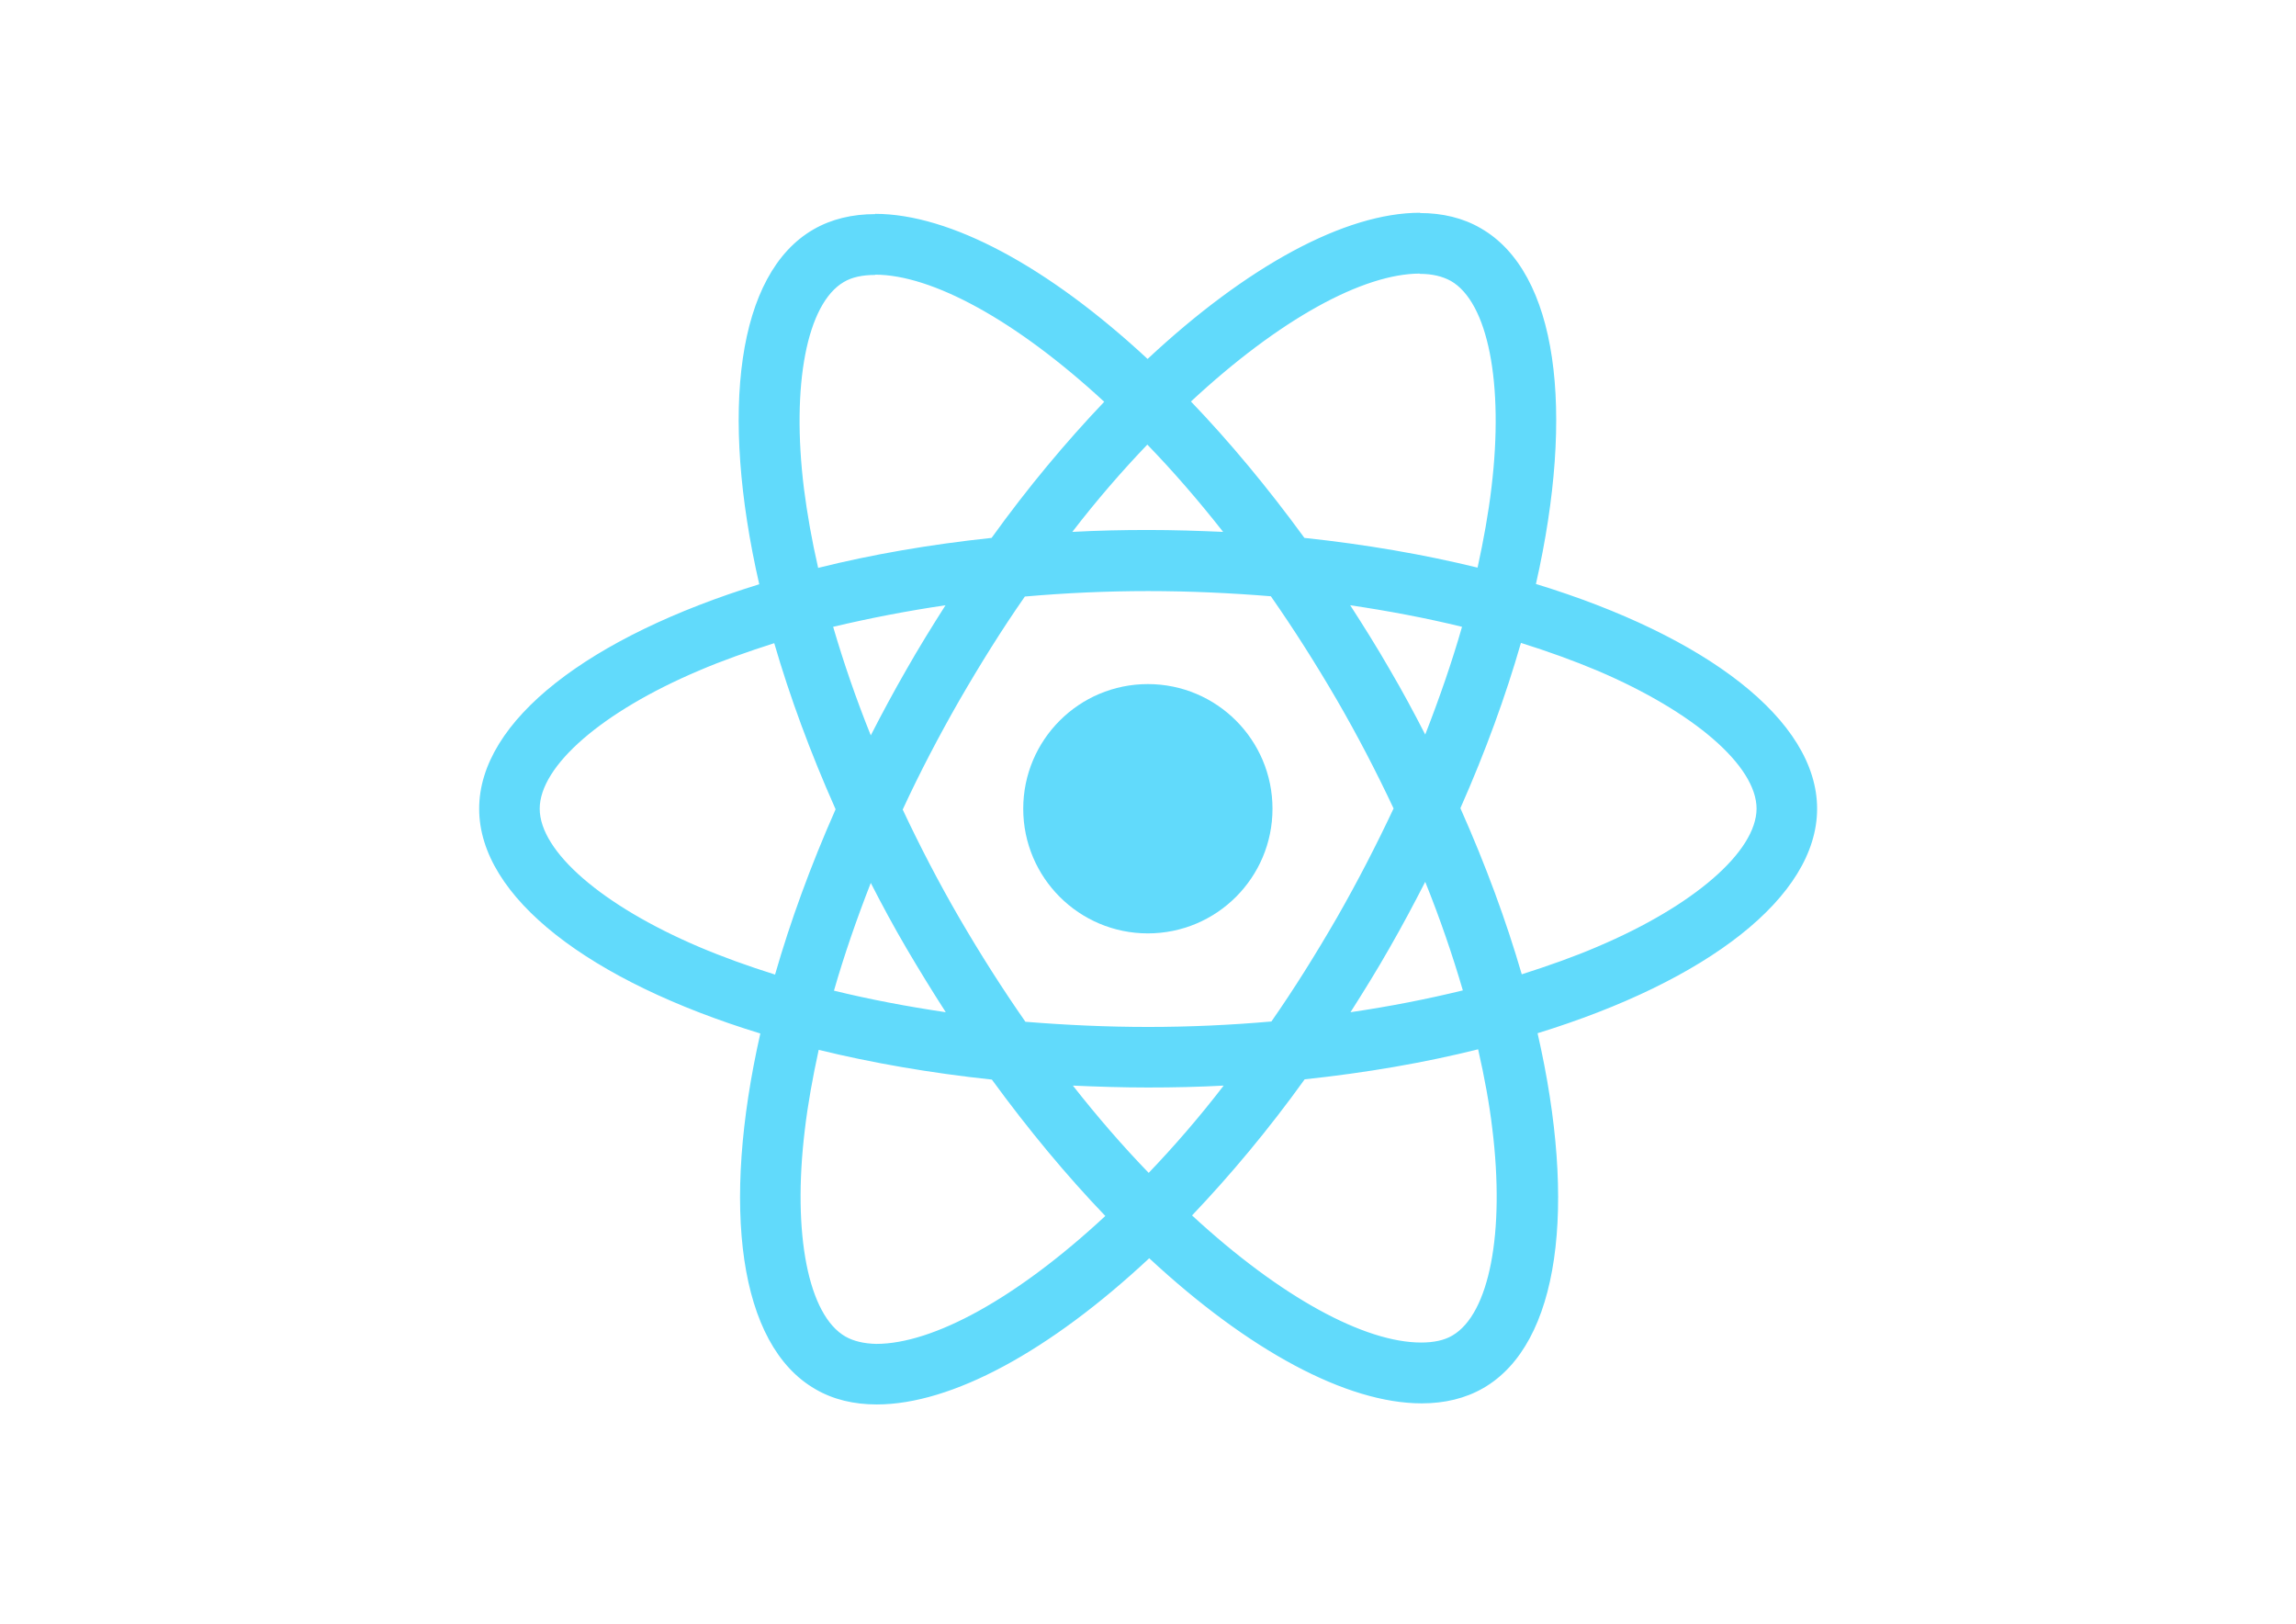
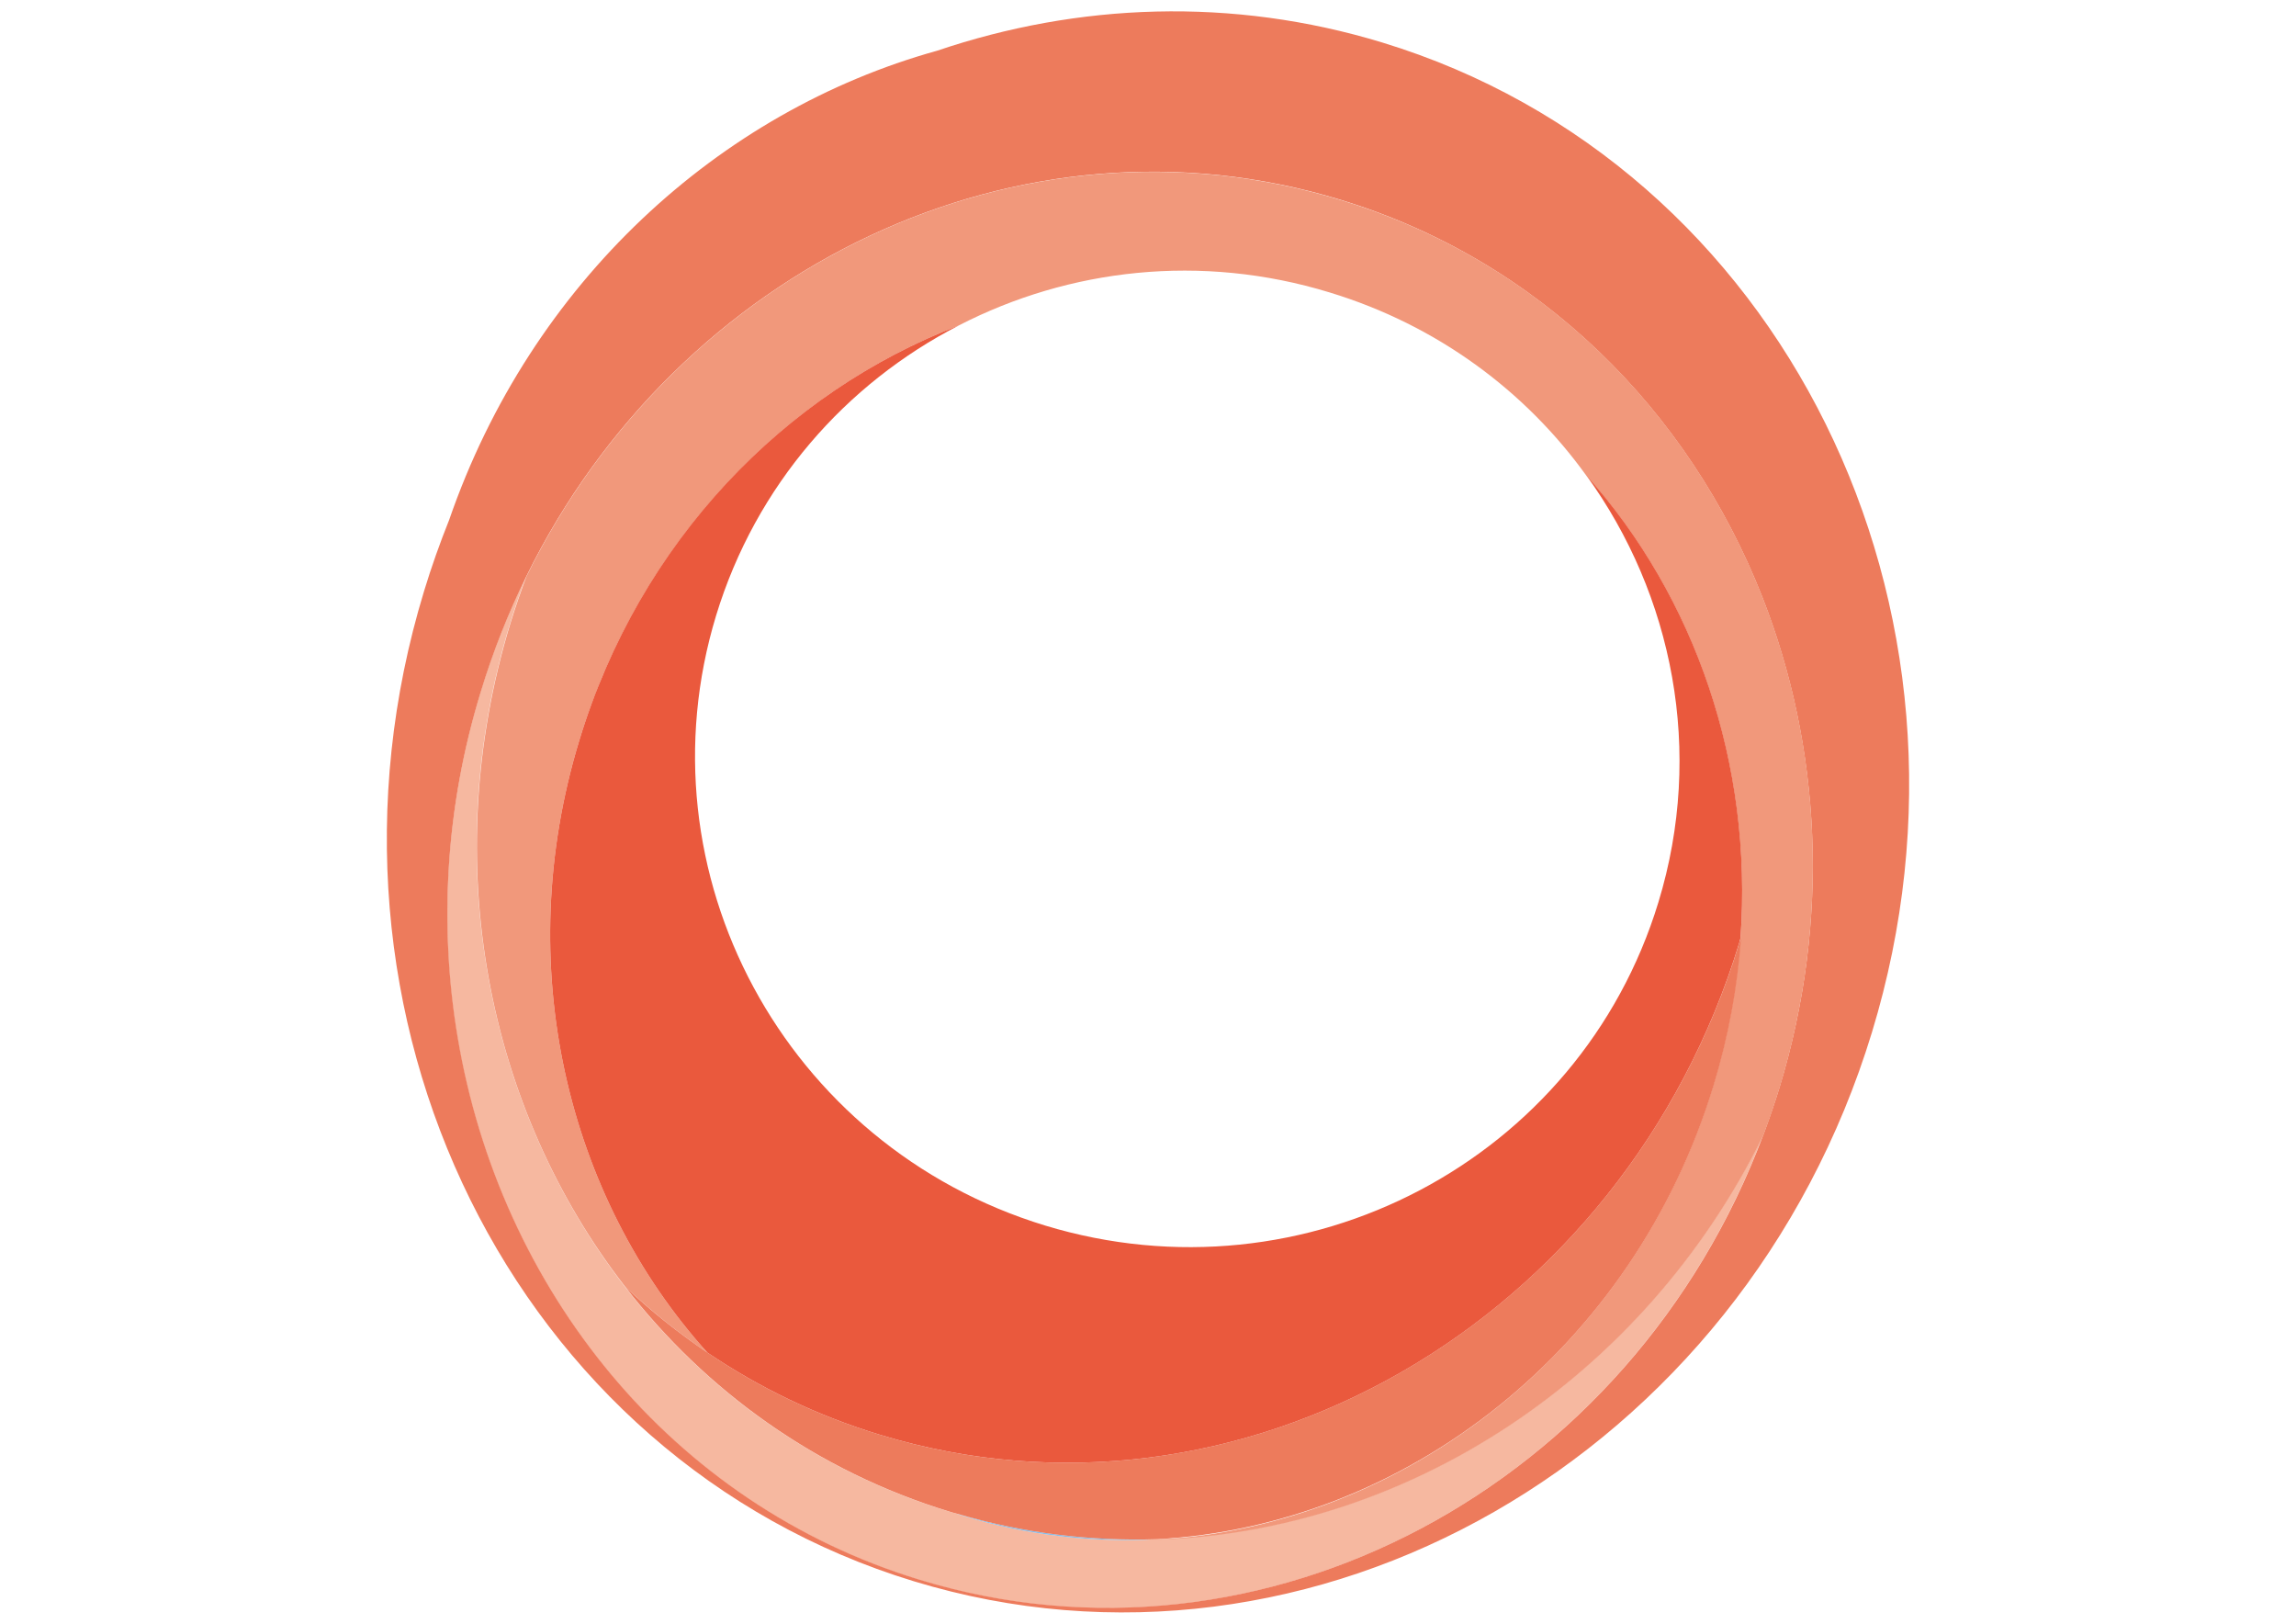
- <svg xmlns="http://www.w3.org/2000/svg" viewBox="0 0 841.9 595.3">
-   <g fill="#61DAFB">
-     <path d="M666.3 296.5c0-32.5-40.7-63.3-103.1-82.4 14.4-63.6 8-114.2-20.2-130.4-6.5-3.8-14.1-5.6-22.4-5.6v22.3c4.6 0 8.3.9 11.4 2.6 13.6 7.8 19.5 37.5 14.9 75.7-1.1 9.4-2.9 19.3-5.1 29.4-19.6-4.8-41-8.5-63.5-10.9-13.5-18.5-27.5-35.3-41.6-50 32.6-30.3 63.2-46.9 84-46.9V78c-27.5 0-63.5 19.6-99.9 53.6-36.4-33.8-72.4-53.2-99.9-53.2v22.3c20.7 0 51.4 16.5 84 46.6-14 14.7-28 31.4-41.3 49.9-22.6 2.4-44 6.1-63.6 11-2.3-10-4-19.7-5.2-29-4.7-38.2 1.1-67.9 14.6-75.8 3-1.8 6.9-2.6 11.5-2.6V78.5c-8.4 0-16 1.8-22.6 5.6-28.1 16.2-34.4 66.7-19.9 130.1-62.2 19.2-102.7 49.9-102.7 82.3 0 32.5 40.7 63.3 103.1 82.4-14.4 63.6-8 114.2 20.2 130.4 6.5 3.8 14.1 5.6 22.5 5.6 27.5 0 63.5-19.6 99.9-53.6 36.4 33.8 72.4 53.2 99.9 53.2 8.4 0 16-1.8 22.6-5.6 28.1-16.2 34.4-66.7 19.9-130.1 62-19.1 102.5-49.9 102.5-82.3zm-130.2-66.7c-3.7 12.9-8.3 26.2-13.5 39.5-4.1-8-8.4-16-13.1-24-4.6-8-9.5-15.8-14.4-23.4 14.2 2.1 27.9 4.7 41 7.9zm-45.8 106.5c-7.8 13.5-15.8 26.3-24.1 38.2-14.9 1.3-30 2-45.2 2-15.1 0-30.2-.7-45-1.9-8.3-11.9-16.4-24.6-24.2-38-7.6-13.1-14.5-26.4-20.8-39.8 6.2-13.4 13.2-26.8 20.7-39.9 7.8-13.5 15.8-26.3 24.1-38.2 14.9-1.3 30-2 45.2-2 15.1 0 30.2.7 45 1.9 8.3 11.9 16.4 24.6 24.2 38 7.6 13.1 14.5 26.4 20.8 39.8-6.3 13.4-13.2 26.8-20.7 39.9zm32.3-13c5.4 13.4 10 26.8 13.8 39.8-13.1 3.2-26.9 5.9-41.2 8 4.9-7.7 9.8-15.6 14.4-23.7 4.6-8 8.9-16.1 13-24.1zM421.2 430c-9.3-9.6-18.6-20.3-27.8-32 9 .4 18.2.7 27.5.7 9.4 0 18.7-.2 27.8-.7-9 11.7-18.3 22.4-27.5 32zm-74.4-58.9c-14.2-2.1-27.9-4.7-41-7.9 3.7-12.9 8.3-26.2 13.5-39.5 4.1 8 8.4 16 13.1 24 4.7 8 9.5 15.8 14.4 23.4zM420.7 163c9.3 9.6 18.6 20.3 27.8 32-9-.4-18.2-.7-27.5-.7-9.4 0-18.7.2-27.8.7 9-11.7 18.3-22.4 27.5-32zm-74 58.9c-4.9 7.7-9.8 15.6-14.4 23.7-4.6 8-8.9 16-13 24-5.4-13.4-10-26.8-13.8-39.8 13.1-3.1 26.9-5.8 41.2-7.9zm-90.5 125.2c-35.4-15.1-58.3-34.9-58.3-50.6 0-15.7 22.9-35.6 58.3-50.6 8.6-3.7 18-7 27.7-10.1 5.7 19.6 13.2 40 22.5 60.9-9.2 20.8-16.6 41.1-22.2 60.6-9.9-3.1-19.3-6.5-28-10.2zM310 490c-13.6-7.8-19.5-37.5-14.9-75.7 1.1-9.4 2.9-19.3 5.1-29.4 19.6 4.8 41 8.5 63.5 10.9 13.5 18.5 27.5 35.3 41.6 50-32.6 30.3-63.2 46.9-84 46.9-4.5-.1-8.3-1-11.3-2.7zm237.2-76.2c4.7 38.2-1.1 67.9-14.6 75.8-3 1.8-6.9 2.6-11.5 2.6-20.7 0-51.4-16.5-84-46.6 14-14.7 28-31.4 41.3-49.9 22.6-2.4 44-6.1 63.6-11 2.3 10.1 4.1 19.8 5.2 29.1zm38.5-66.7c-8.6 3.7-18 7-27.7 10.1-5.7-19.6-13.2-40-22.5-60.9 9.2-20.8 16.6-41.1 22.2-60.6 9.9 3.1 19.3 6.5 28.1 10.2 35.4 15.1 58.3 34.9 58.3 50.6-.1 15.7-23 35.6-58.4 50.6zM320.8 78.4z" />
-     <circle cx="420.9" cy="296.5" r="45.7" />
-     <path d="M520.5 78.1z" />
+ <svg xmlns="http://www.w3.org/2000/svg" version="1.1" id="Layer_1" x="0px" y="0px" viewBox="0 0 841.9 595.3" style="enable-background:new 0 0 841.9 595.3;" xml:space="preserve">
+   <style type="text/css">
+ 	.st0{fill:#F6B8A0;}
+ 	.st1{fill:#ED7B5C;}
+ 	.st2{fill:#F1987B;}
+ 	.st3{fill:#89BBE5;}
+ 	.st4{fill:#EA593D;}
+ </style>
+   <g>
+     <path class="st0" d="M424.2,564.3c-23.5,1.3-47.5-1.4-71.2-8.6c-0.8-0.2-1.6-0.5-2.4-0.8c-0.8-0.2-1.6-0.5-2.5-0.7   c-48.8-14.9-89.4-44.3-119-82.5c-50.2-64.9-68.9-155.1-42.1-243c1.8-5.9,3.8-11.6,5.9-17.3c-6.6,13.4-12.2,27.5-16.7,42.3   c-13,42.7-15.3,86-8.5,126.6c15.5,92.3,78.2,171.1,169.5,199c126,38.4,260.8-34.2,309.3-163.2C602.9,504.9,516.3,561.5,424.2,564.3   z" />
+     <path class="st1" d="M506.9,15.6c-55.1-16.8-111.6-14.5-163.3,3c-79.9,22.2-148.8,84.9-178.9,172c-3.4,8.5-6.5,17.2-9.2,26.1   C108,372.5,188.4,535,335,579.7c146.6,44.7,303.9-45.4,351.4-201.2C733.9,222.8,653.5,60.3,506.9,15.6z M337.3,579.2   c-91.3-27.8-154-106.6-169.5-199c-6.8-40.6-4.6-83.9,8.5-126.6c4.5-14.8,10.1-28.9,16.7-42.3C248.6,98.2,373.9,37.4,491.4,73.2   c73.2,22.3,127.9,77.3,154.8,145.7c21.4,54.6,25.2,117.8,6.3,179.8c-1.8,5.9-3.8,11.6-5.9,17.3   C598.1,545.1,463.3,617.6,337.3,579.2z" />
+     <path class="st2" d="M646.3,219c-26.9-68.5-81.6-123.5-154.8-145.7C373.9,37.4,248.6,98.2,193,211.4c-2.1,5.7-4.1,11.4-5.9,17.3   c-26.8,87.9-8.2,178.2,42.1,243c9.4,8.8,19.5,17,30.2,24.2c-51.5-57.1-72.1-142-47-224.4c22.3-73.1,75.5-127.7,139.2-152.2   c40.4-20.8,88.8-26.5,135.9-12.1c39.5,12,71.9,36.2,94.2,67.2c39.9,44.6,61,105.9,56.5,169.8c-1.3,17.9-4.6,36.1-10.1,54.1   c-29.5,96.9-113.3,161.3-204,166.2c92.1-2.8,178.8-59.4,222.5-148.3c2.1-5.7,4.1-11.4,5.9-17.3C671.4,336.8,667.7,273.6,646.3,219z   " />
+     <path class="st3" d="M353,555.7c23.6,7.2,47.6,9.9,71.2,8.6c-24.4,0.8-49.1-2.3-73.6-9.4C351.4,555.2,352.2,555.5,353,555.7z" />
+     <path class="st1" d="M637.8,345.6C595.2,485.3,454.1,566.1,322.6,526c-23-7-44.1-17.2-63.2-30.1c-10.8-7.3-20.9-15.4-30.2-24.2   c29.6,38.2,70.2,67.6,119,82.5c0.8,0.2,1.6,0.5,2.5,0.7c24.5,7.2,49.2,10.2,73.6,9.4c90.7-4.9,174.5-69.3,204-166.2   c5.5-18,8.8-36.1,10.1-54.1C638.1,344.6,638,345.1,637.8,345.6z" />
+     <path class="st4" d="M581.7,174.3c31.7,43.8,43.3,101.2,26.4,156.5c-28.8,94.5-129.5,147.5-224.9,118.5   c-95.4-29.1-149.4-129.2-120.6-223.7c14.6-47.8,47.6-85,89-106.3c-63.8,24.5-117,79.1-139.2,152.2c-25.1,82.4-4.5,167.3,47,224.4   c19.1,12.9,40.2,23.1,63.2,30.1c131.5,40.1,272.7-40.7,315.2-180.5c0.1-0.5,0.3-1,0.4-1.5C642.8,280.3,621.6,218.9,581.7,174.3z" />
  </g>
</svg>
